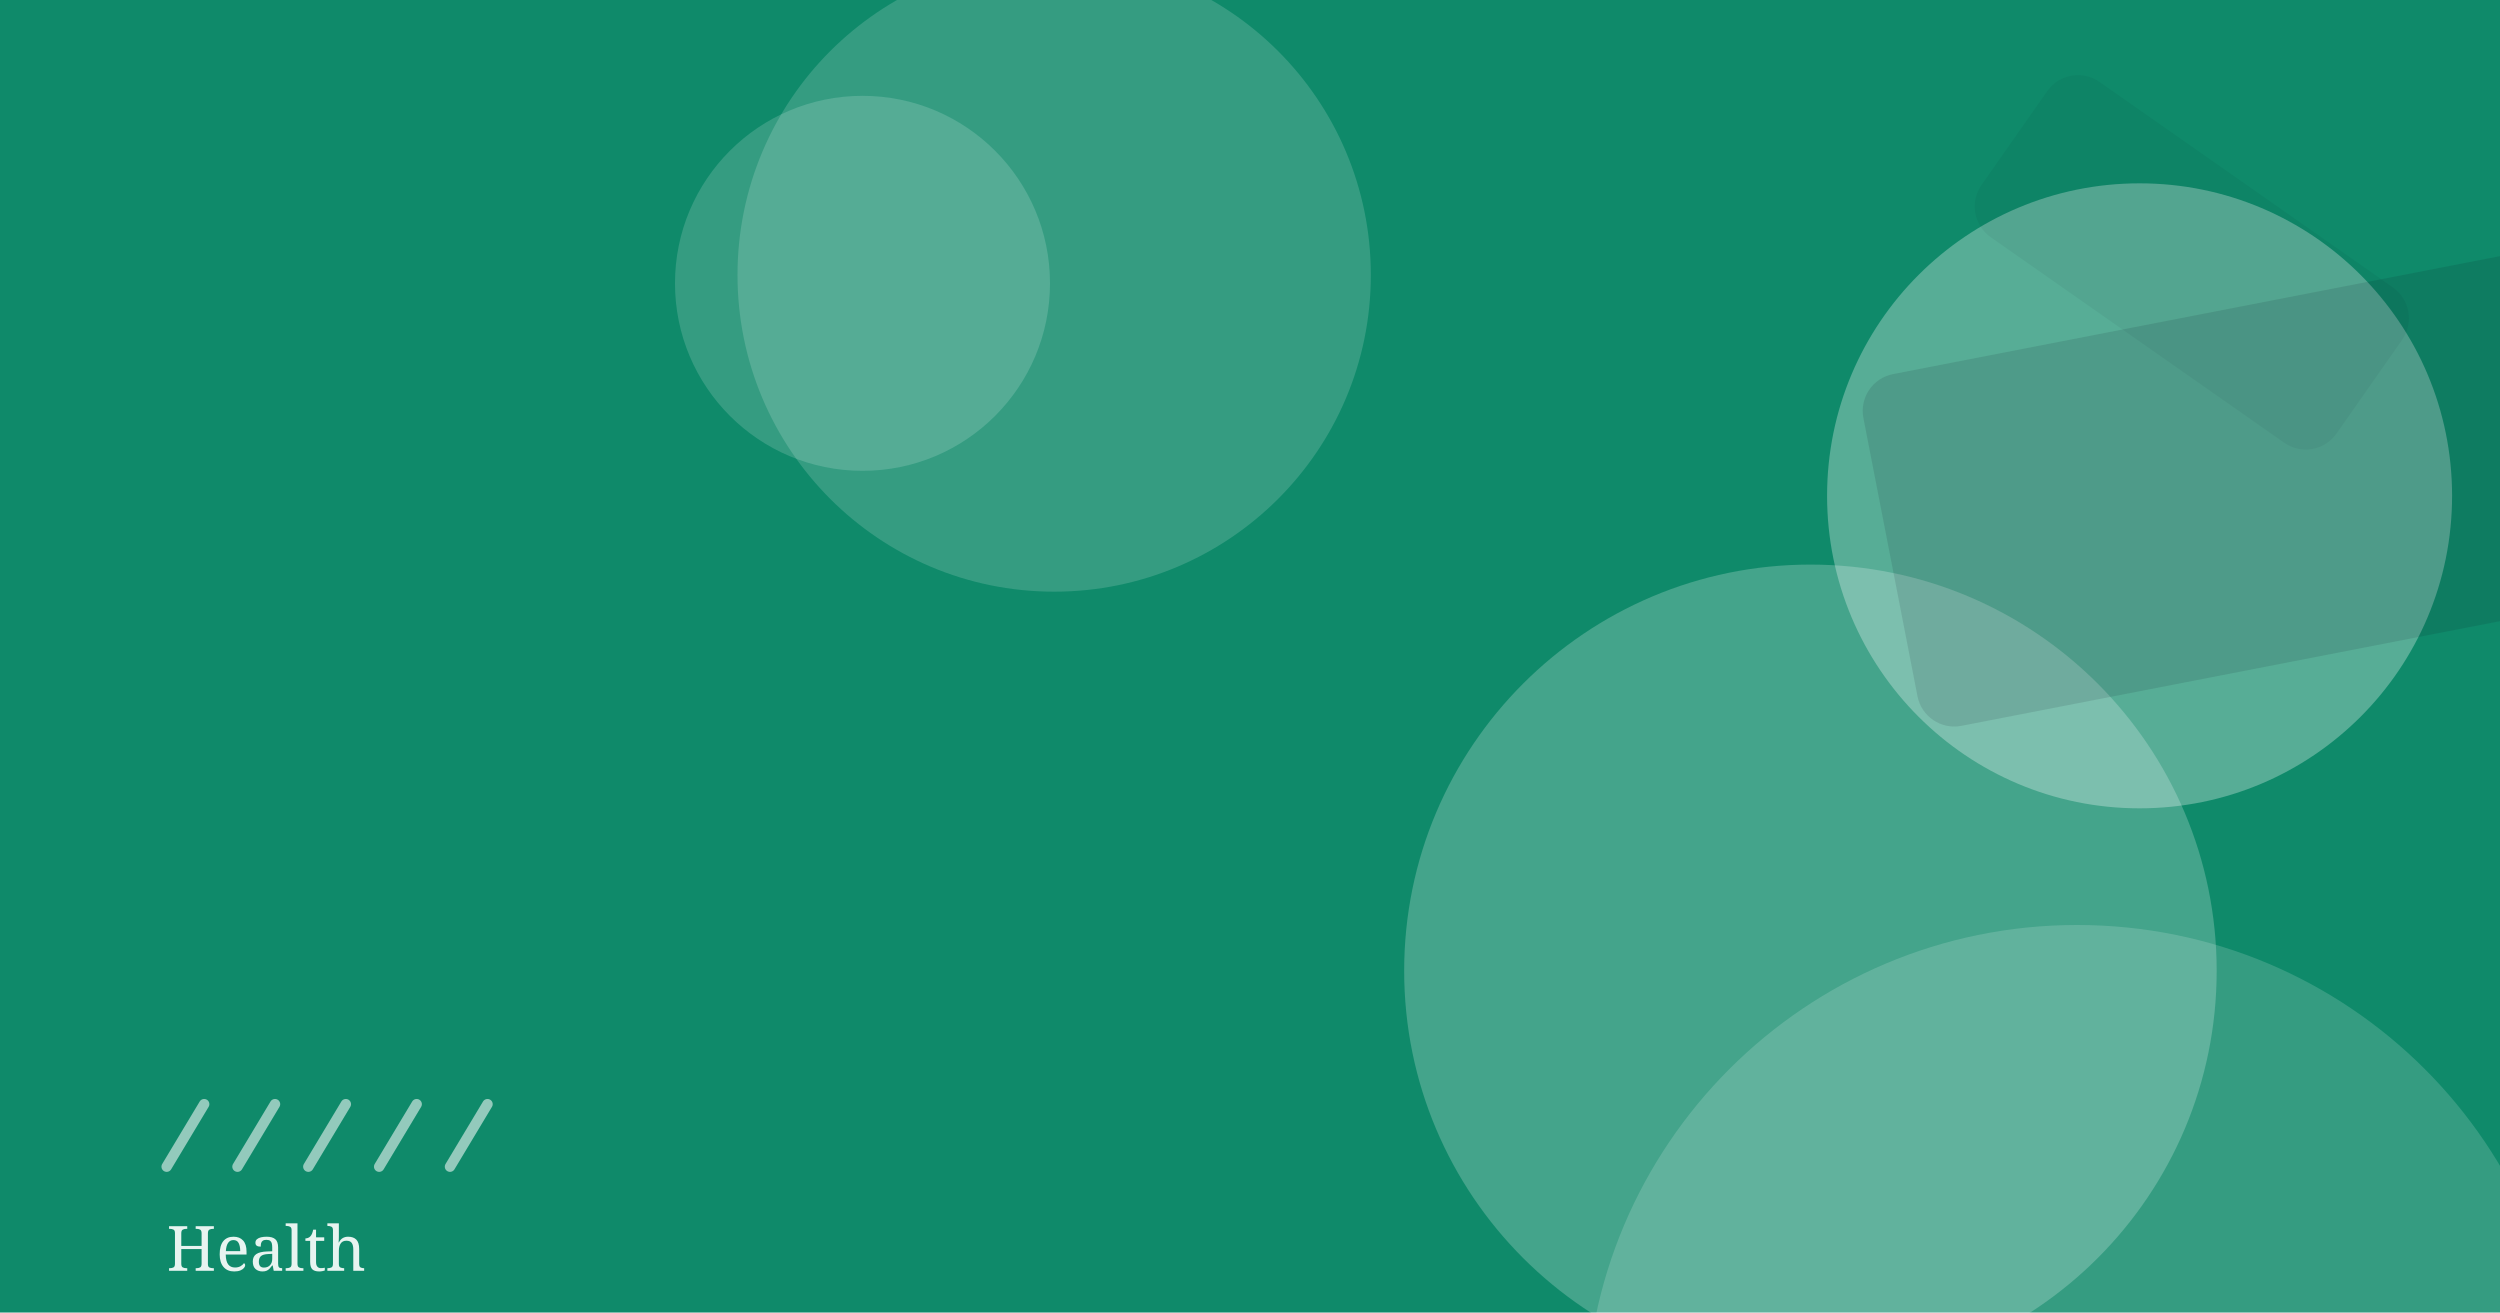
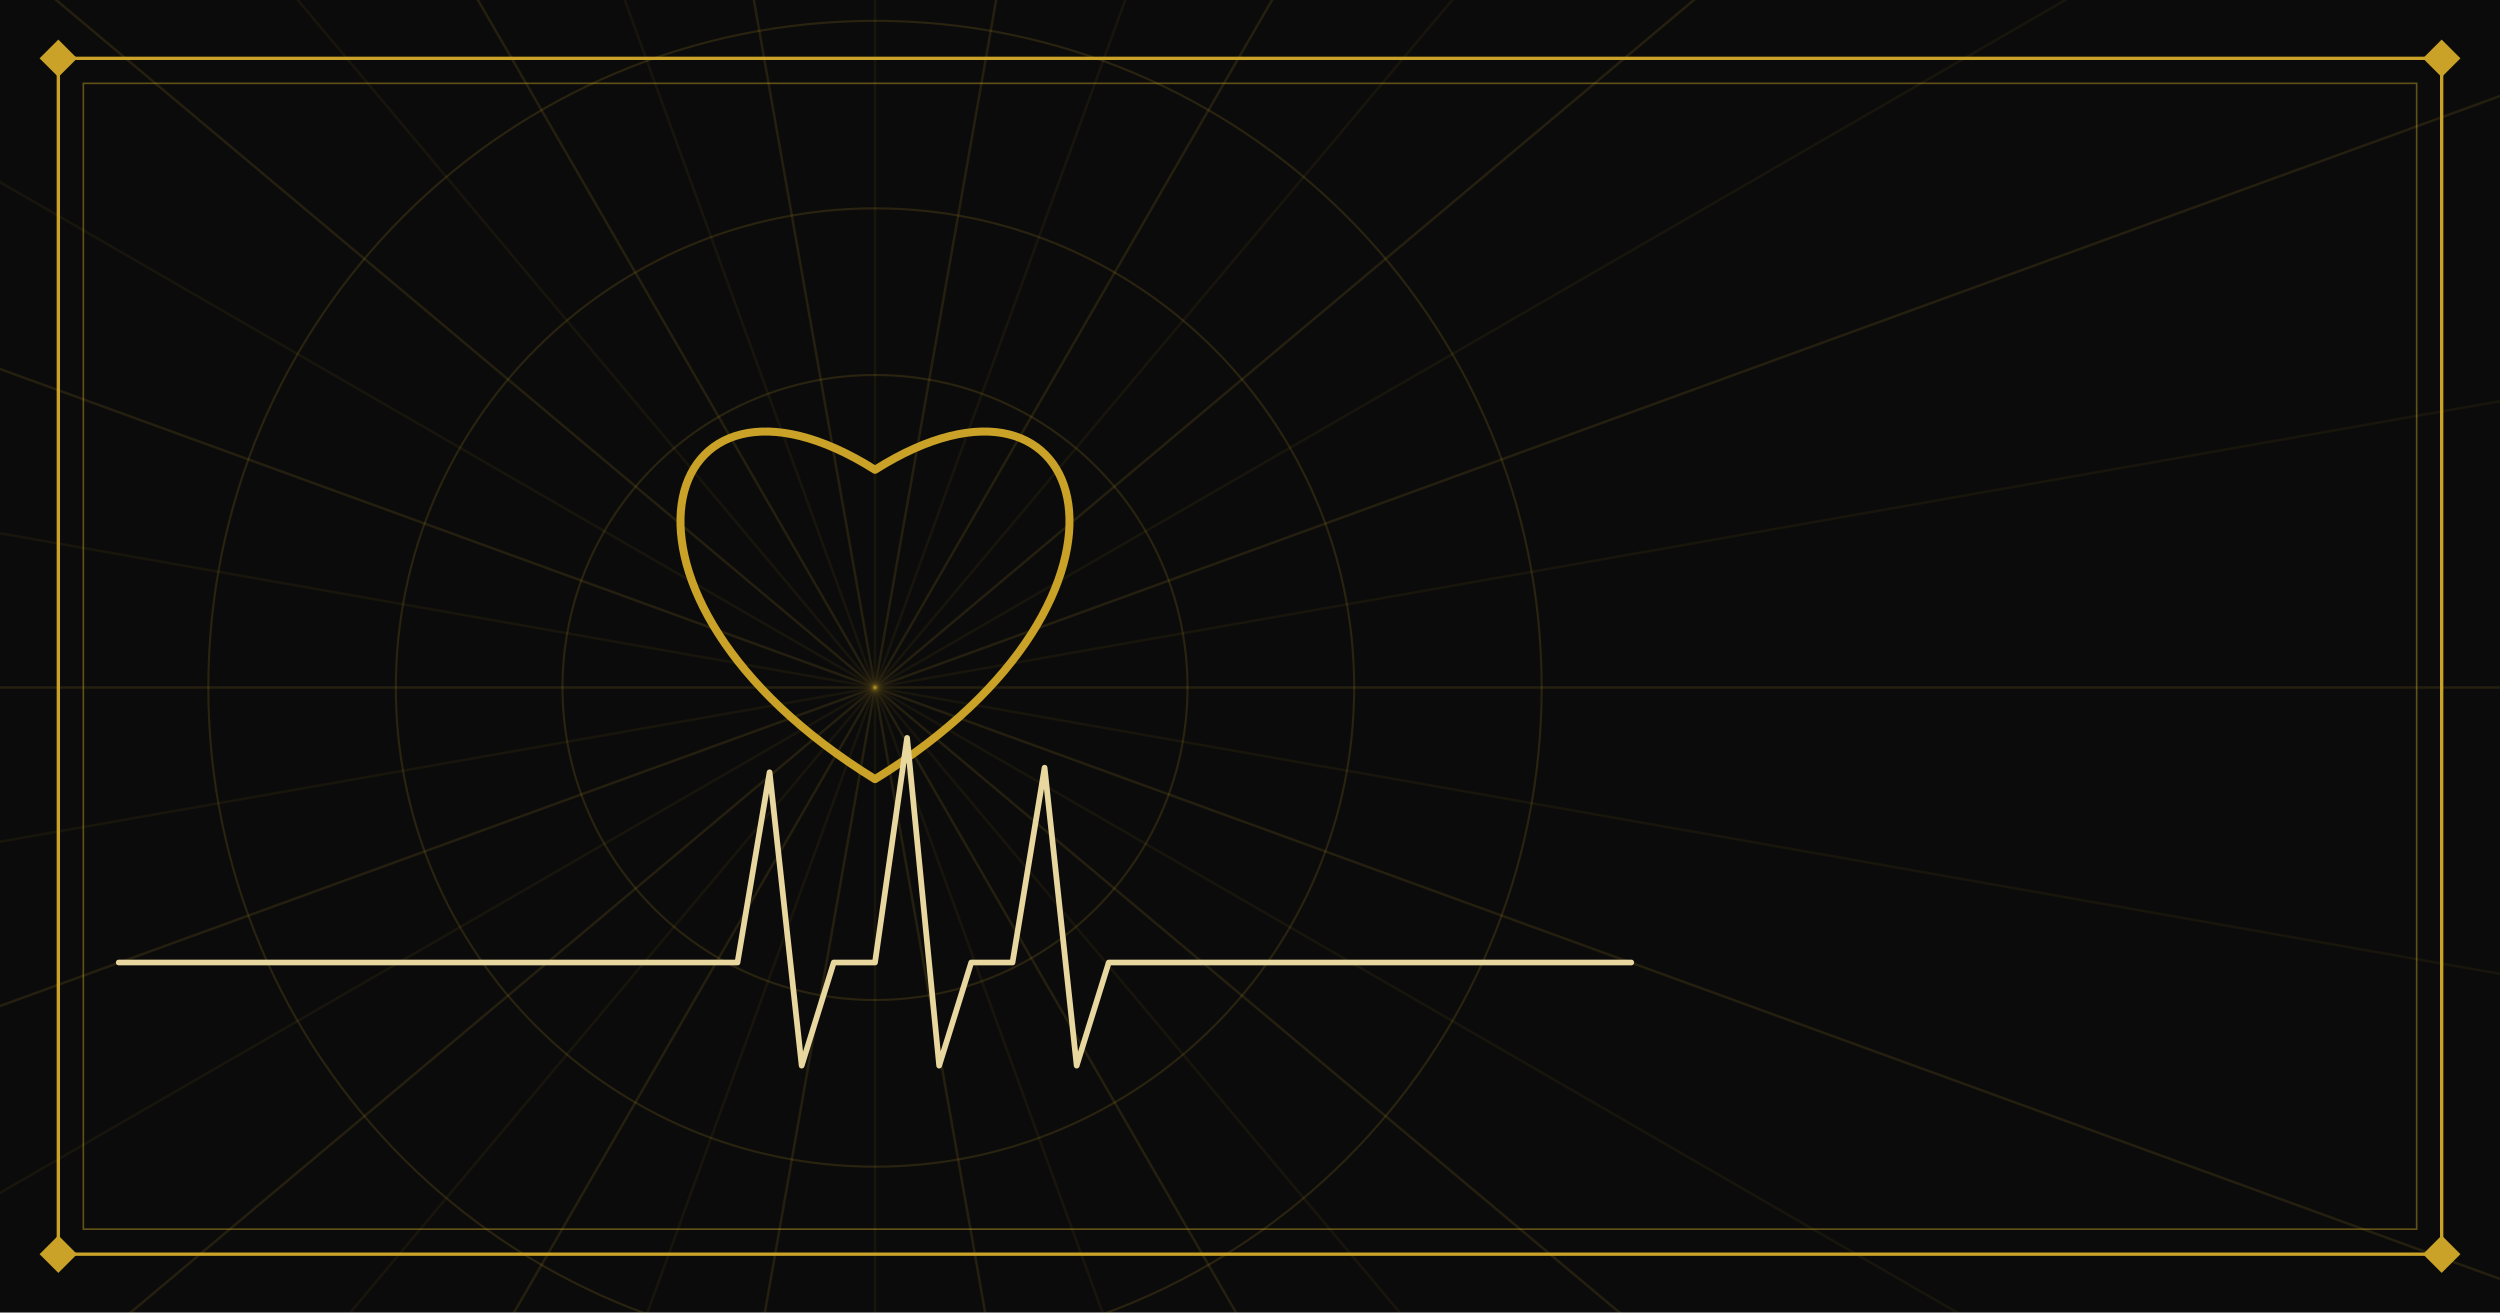
<svg xmlns="http://www.w3.org/2000/svg" viewBox="0 0 1200 630" width="1200" height="630">
-   <rect width="1200" height="630" fill="#0F8A6A" />
-   <circle cx="869" cy="466" r="195" fill="#ffffff" fill-opacity="0.22" />
-   <circle cx="1027" cy="238" r="150" fill="#ffffff" fill-opacity="0.3" />
-   <circle cx="414" cy="136" r="90" fill="#ffffff" fill-opacity="0.16" />
-   <circle cx="997" cy="680" r="236" fill="#ffffff" fill-opacity="0.16" />
-   <rect x="891" y="183" width="392" height="172" rx="18" transform="rotate(-11 891 183)" fill="#0b1020" fill-opacity="0.11" />
-   <circle cx="506" cy="132" r="152" fill="#ffffff" fill-opacity="0.16" />
-   <rect x="993" y="29" width="208" height="91" rx="18" transform="rotate(35 993 29)" fill="#0b1020" fill-opacity="0.05" />
-   <line x1="80" y1="560" x2="98" y2="530" stroke="#ffffff" stroke-opacity="0.55" stroke-width="5" stroke-linecap="round" />
-   <line x1="114" y1="560" x2="132" y2="530" stroke="#ffffff" stroke-opacity="0.55" stroke-width="5" stroke-linecap="round" />
-   <line x1="148" y1="560" x2="166" y2="530" stroke="#ffffff" stroke-opacity="0.55" stroke-width="5" stroke-linecap="round" />
-   <line x1="182" y1="560" x2="200" y2="530" stroke="#ffffff" stroke-opacity="0.55" stroke-width="5" stroke-linecap="round" />
-   <line x1="216" y1="560" x2="234" y2="530" stroke="#ffffff" stroke-opacity="0.55" stroke-width="5" stroke-linecap="round" />
-   <text x="80" y="610" font-family="Georgia, serif" font-size="30" fill="#ffffff" fill-opacity="0.9">Health</text>
+   <rect width="1200" height="630" fill="#0B0B0B" />
+   <line x1="420" y1="330" x2="1820" y2="330" stroke="#C9A227" stroke-opacity="0.13" stroke-width="1.2" />
+   <line x1="420" y1="330" x2="1799" y2="573" stroke="#C9A227" stroke-opacity="0.07" stroke-width="1.2" />
+   <line x1="420" y1="330" x2="1736" y2="809" stroke="#C9A227" stroke-opacity="0.13" stroke-width="1.2" />
+   <line x1="420" y1="330" x2="1632" y2="1030" stroke="#C9A227" stroke-opacity="0.07" stroke-width="1.2" />
+   <line x1="420" y1="330" x2="1492" y2="1230" stroke="#C9A227" stroke-opacity="0.13" stroke-width="1.2" />
+   <line x1="420" y1="330" x2="1320" y2="1402" stroke="#C9A227" stroke-opacity="0.07" stroke-width="1.2" />
+   <line x1="420" y1="330" x2="1120" y2="1542" stroke="#C9A227" stroke-opacity="0.13" stroke-width="1.2" />
+   <line x1="420" y1="330" x2="899" y2="1646" stroke="#C9A227" stroke-opacity="0.07" stroke-width="1.2" />
+   <line x1="420" y1="330" x2="663" y2="1709" stroke="#C9A227" stroke-opacity="0.13" stroke-width="1.2" />
+   <line x1="420" y1="330" x2="420" y2="1730" stroke="#C9A227" stroke-opacity="0.07" stroke-width="1.2" />
+   <line x1="420" y1="330" x2="177" y2="1709" stroke="#C9A227" stroke-opacity="0.13" stroke-width="1.2" />
+   <line x1="420" y1="330" x2="-59" y2="1646" stroke="#C9A227" stroke-opacity="0.07" stroke-width="1.2" />
+   <line x1="420" y1="330" x2="-280" y2="1542" stroke="#C9A227" stroke-opacity="0.13" stroke-width="1.2" />
+   <line x1="420" y1="330" x2="-480" y2="1402" stroke="#C9A227" stroke-opacity="0.07" stroke-width="1.2" />
+   <line x1="420" y1="330" x2="-652" y2="1230" stroke="#C9A227" stroke-opacity="0.13" stroke-width="1.2" />
+   <line x1="420" y1="330" x2="-792" y2="1030" stroke="#C9A227" stroke-opacity="0.07" stroke-width="1.2" />
+   <line x1="420" y1="330" x2="-896" y2="809" stroke="#C9A227" stroke-opacity="0.13" stroke-width="1.2" />
+   <line x1="420" y1="330" x2="-959" y2="573" stroke="#C9A227" stroke-opacity="0.07" stroke-width="1.2" />
+   <line x1="420" y1="330" x2="-980" y2="330" stroke="#C9A227" stroke-opacity="0.13" stroke-width="1.2" />
+   <line x1="420" y1="330" x2="-959" y2="87" stroke="#C9A227" stroke-opacity="0.07" stroke-width="1.2" />
+   <line x1="420" y1="330" x2="-896" y2="-149" stroke="#C9A227" stroke-opacity="0.13" stroke-width="1.2" />
+   <line x1="420" y1="330" x2="-792" y2="-370" stroke="#C9A227" stroke-opacity="0.07" stroke-width="1.2" />
+   <line x1="420" y1="330" x2="-652" y2="-570" stroke="#C9A227" stroke-opacity="0.13" stroke-width="1.2" />
+   <line x1="420" y1="330" x2="-480" y2="-742" stroke="#C9A227" stroke-opacity="0.07" stroke-width="1.2" />
+   <line x1="420" y1="330" x2="-280" y2="-882" stroke="#C9A227" stroke-opacity="0.13" stroke-width="1.2" />
+   <line x1="420" y1="330" x2="-59" y2="-986" stroke="#C9A227" stroke-opacity="0.07" stroke-width="1.2" />
+   <line x1="420" y1="330" x2="177" y2="-1049" stroke="#C9A227" stroke-opacity="0.13" stroke-width="1.2" />
+   <line x1="420" y1="330" x2="420" y2="-1070" stroke="#C9A227" stroke-opacity="0.07" stroke-width="1.2" />
+   <line x1="420" y1="330" x2="663" y2="-1049" stroke="#C9A227" stroke-opacity="0.13" stroke-width="1.2" />
+   <line x1="420" y1="330" x2="899" y2="-986" stroke="#C9A227" stroke-opacity="0.07" stroke-width="1.2" />
+   <line x1="420" y1="330" x2="1120" y2="-882" stroke="#C9A227" stroke-opacity="0.13" stroke-width="1.2" />
+   <line x1="420" y1="330" x2="1320" y2="-742" stroke="#C9A227" stroke-opacity="0.07" stroke-width="1.2" />
+   <line x1="420" y1="330" x2="1492" y2="-570" stroke="#C9A227" stroke-opacity="0.13" stroke-width="1.2" />
+   <line x1="420" y1="330" x2="1632" y2="-370" stroke="#C9A227" stroke-opacity="0.07" stroke-width="1.2" />
+   <line x1="420" y1="330" x2="1736" y2="-149" stroke="#C9A227" stroke-opacity="0.13" stroke-width="1.2" />
+   <line x1="420" y1="330" x2="1799" y2="87" stroke="#C9A227" stroke-opacity="0.07" stroke-width="1.2" />
+   <circle cx="420" cy="330" r="150" fill="none" stroke="#C9A227" stroke-opacity="0.16" stroke-width="1" />
+   <circle cx="420" cy="330" r="230" fill="none" stroke="#C9A227" stroke-opacity="0.16" stroke-width="1" />
+   <circle cx="420" cy="330" r="320" fill="none" stroke="#C9A227" stroke-opacity="0.16" stroke-width="1" />
+   <rect x="28" y="28" width="1144" height="574" fill="none" stroke="#C9A227" stroke-width="1.6" />
+   <rect x="40" y="40" width="1120" height="550" fill="none" stroke="#C9A227" stroke-opacity="0.45" stroke-width="0.8" />
+   <path d="M28 19 L37 28 L28 37 L19 28 Z" fill="#C9A227" />
+   <path d="M1172 19 L1181 28 L1172 37 L1163 28 Z" fill="#C9A227" />
+   <path d="M28 593 L37 602 L28 611 L19 602 Z" fill="#C9A227" />
+   <path d="M1172 593 L1181 602 L1172 611 L1163 602 Z" fill="#C9A227" />
+   <g transform="translate(420 330) rotate(0) scale(1.10)" fill="none" stroke="#C9A227" stroke-width="3" stroke-linecap="round" stroke-linejoin="round">
+     <path d="M0 40 C-130 -40 -95 -155 0 -95 C95 -155 130 -40 0 40 Z" stroke-width="3.5" />
+     <polyline points="-330,120 -300,120 -270,120 -240,120 -210,120 -180,120 -150,120 -120,120 -90,120 -60,120 -46,37 -32,165 -18,120 0,120 14,22 28,165 42,120 60,120 74,35 88,165 102,120 120,120 150,120 180,120 210,120 240,120 270,120 300,120 330,120" stroke="#E9D7A0" stroke-width="2.5" />
+   </g>
</svg>
